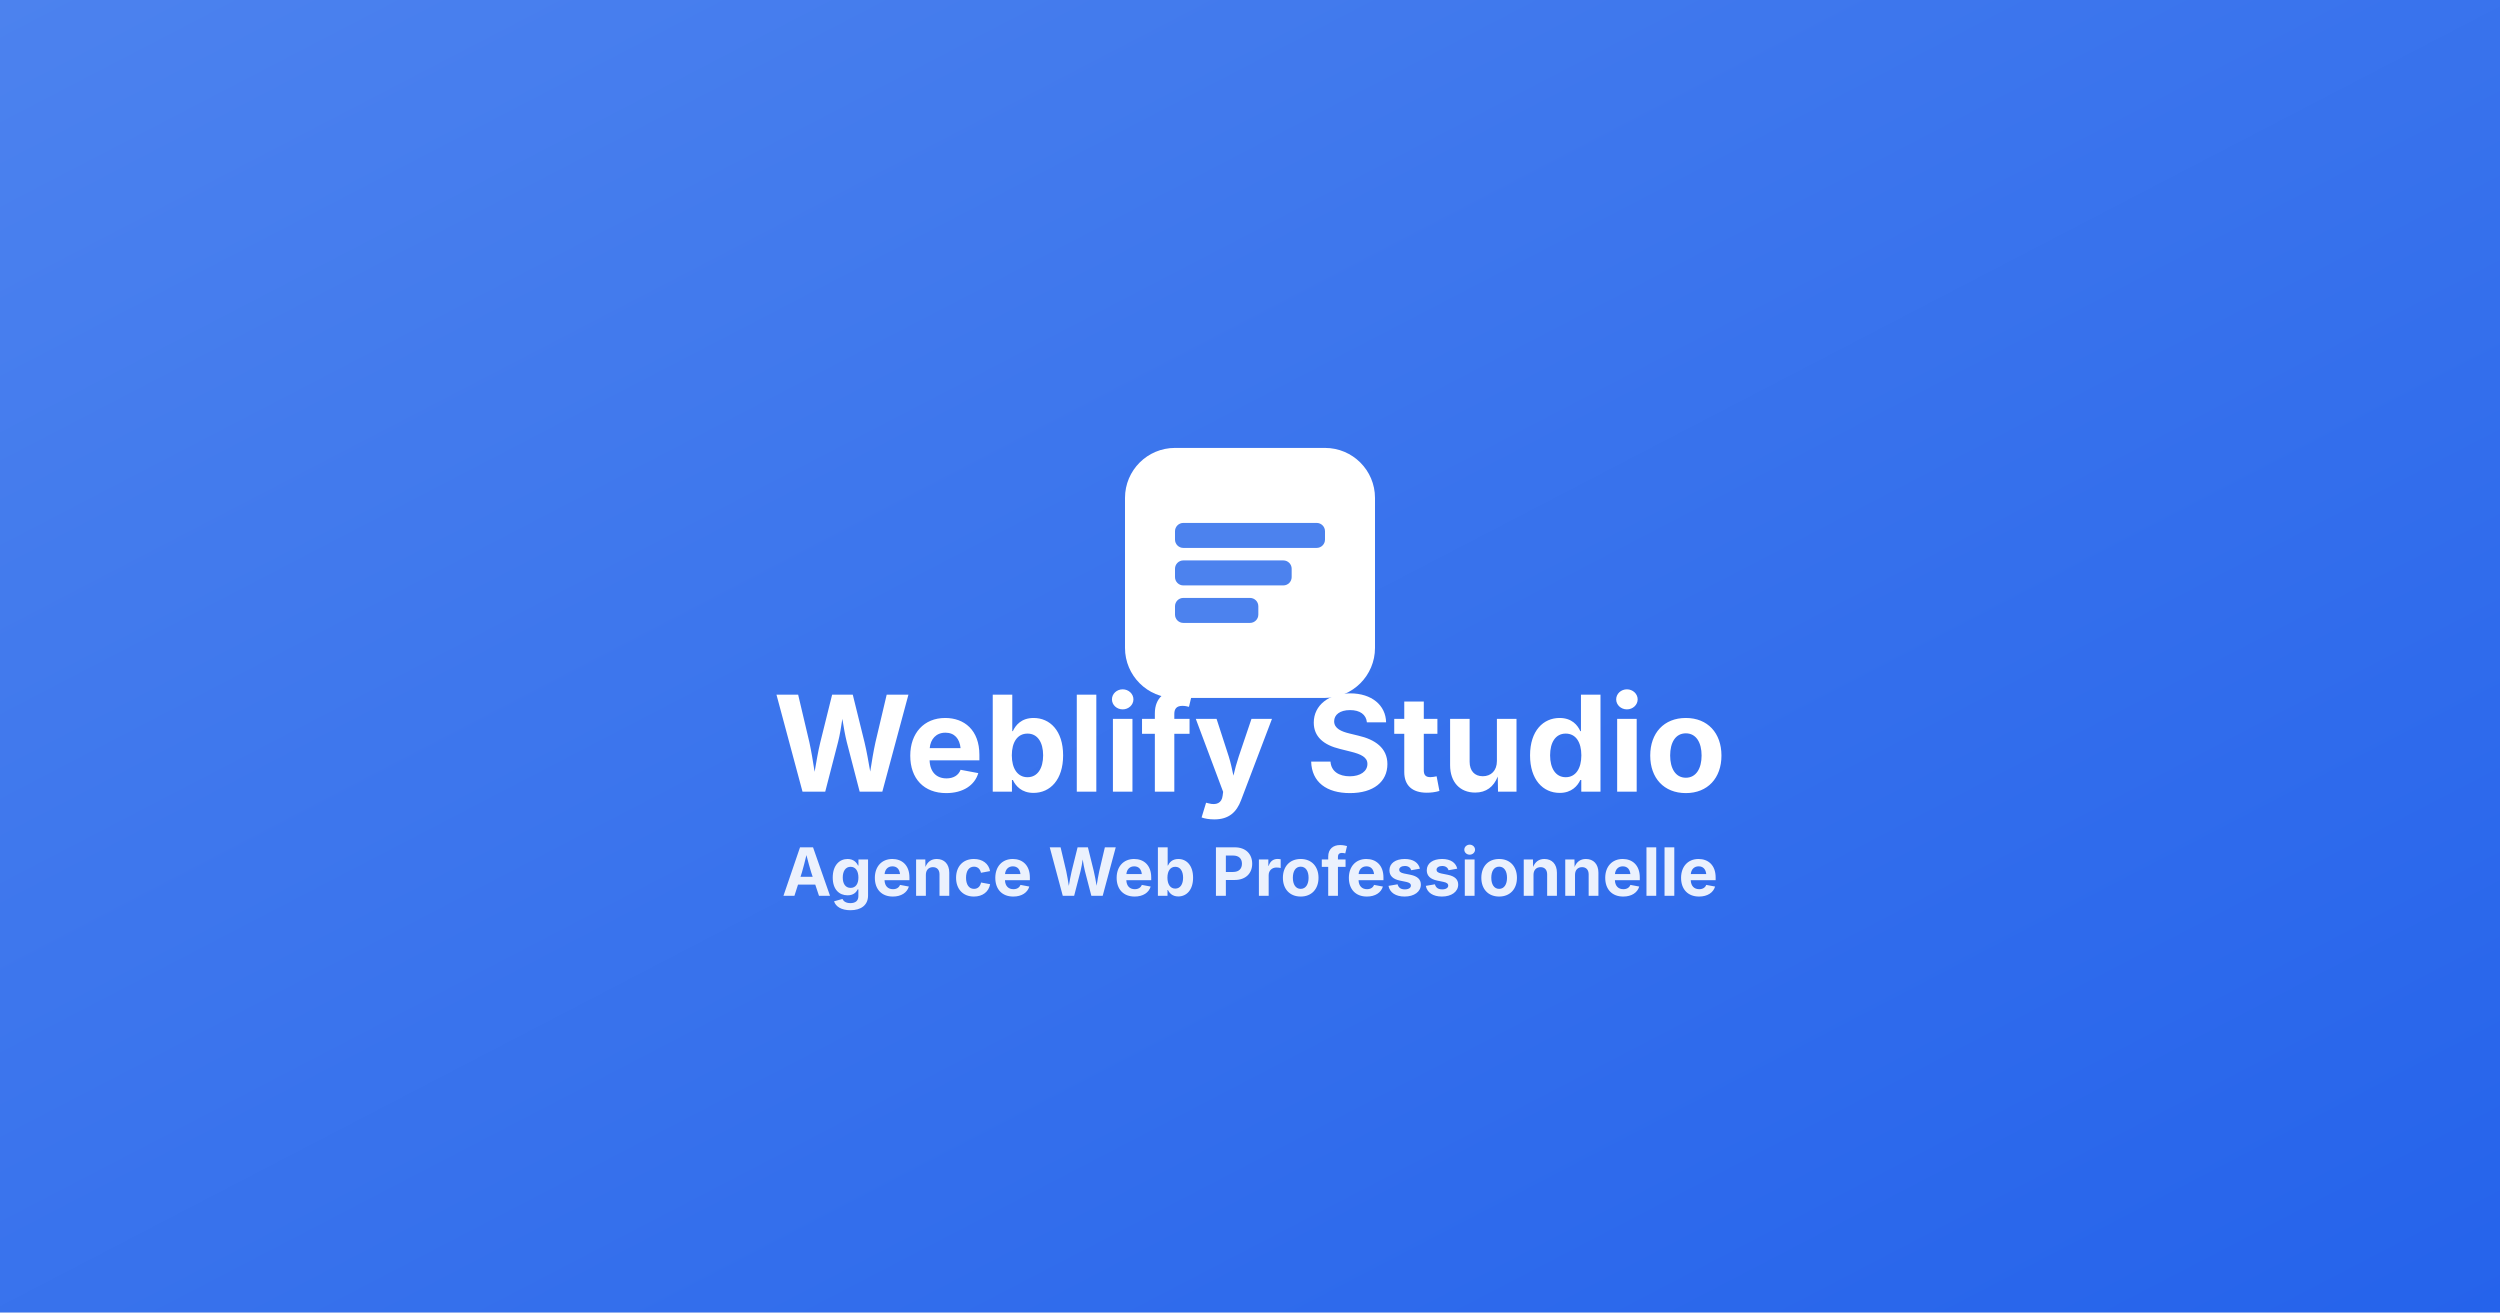
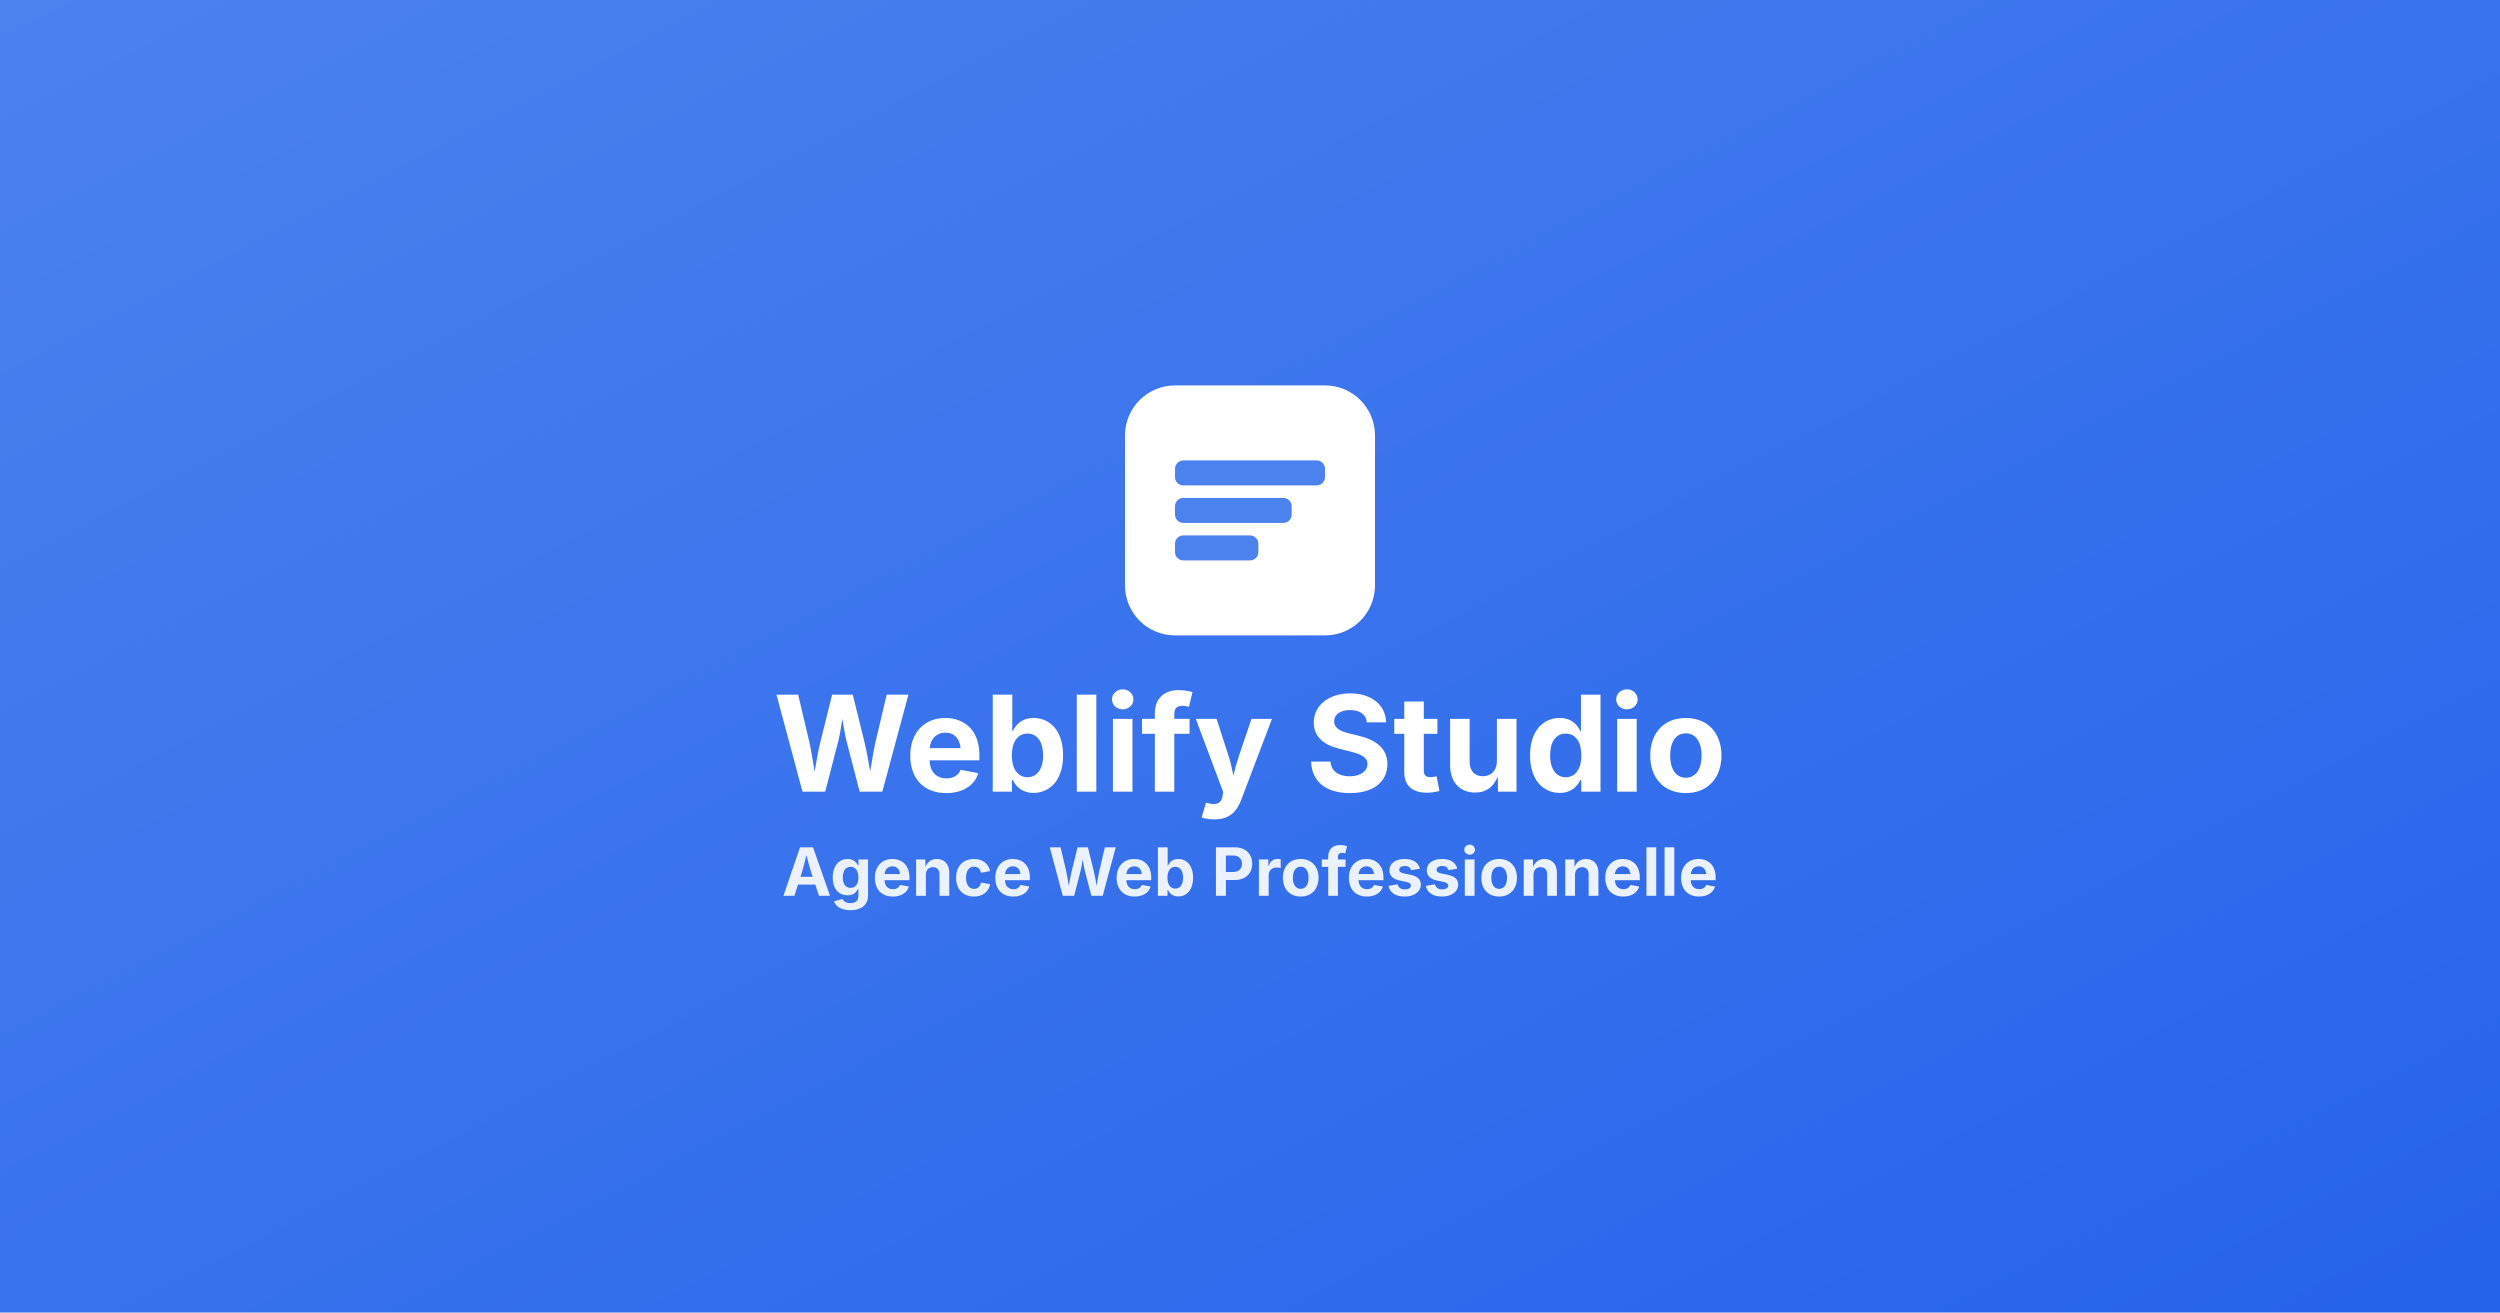
<svg xmlns="http://www.w3.org/2000/svg" version="1.1" width="1200" height="630" viewBox="0 0 1200 630">
  <defs>
    <style>
      .og-bg { fill: linear-gradient(135deg, #4c82ee 0%, #2563eb 100%); }
      .og-logo-bg { fill: #ffffff; }
      .og-logo-lines { fill: #4c82ee; }
      .og-text { 
        font-family: 'Inter', sans-serif; 
        font-weight: 700; 
        fill: #ffffff;
      }
      .og-title { font-size: 64px; }
      .og-subtitle { font-size: 32px; opacity: 0.9; }
    </style>
    <linearGradient id="ogGradient" x1="0%" y1="0%" x2="100%" y2="100%">
      <stop offset="0%" style="stop-color:#4c82ee;stop-opacity:1" />
      <stop offset="100%" style="stop-color:#2563eb;stop-opacity:1" />
    </linearGradient>
  </defs>
  <rect width="1200" height="630" fill="url(#ogGradient)" />
-   <g transform="translate(540, 215)">
+   <g transform="translate(540, 185)">
    <rect class="og-logo-bg" width="120" height="120" rx="24" />
    <g class="og-logo-lines">
      <rect x="24" y="36" width="72" height="12" rx="4" />
      <rect x="24" y="54" width="56" height="12" rx="4" />
      <rect x="24" y="72" width="40" height="12" rx="4" />
    </g>
  </g>
  <text x="600" y="380" class="og-text og-title" text-anchor="middle">Weblify Studio</text>
  <text x="600" y="430" class="og-text og-subtitle" text-anchor="middle">Agence Web Professionnelle</text>
</svg>
